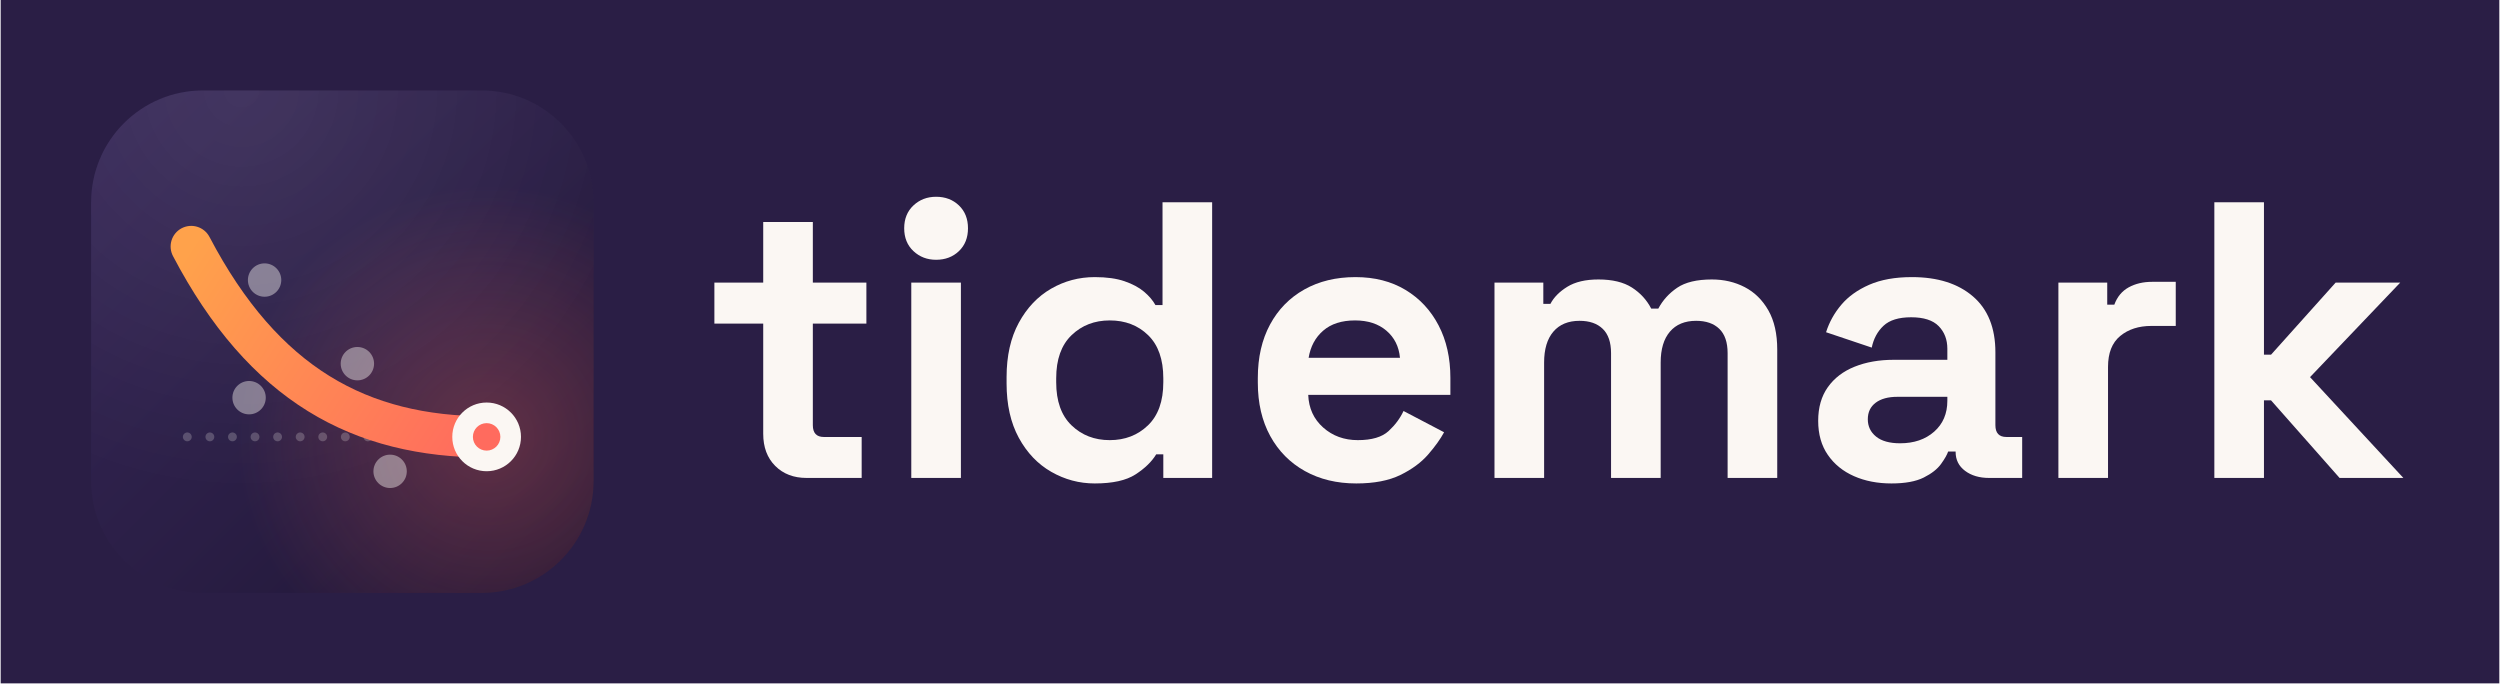
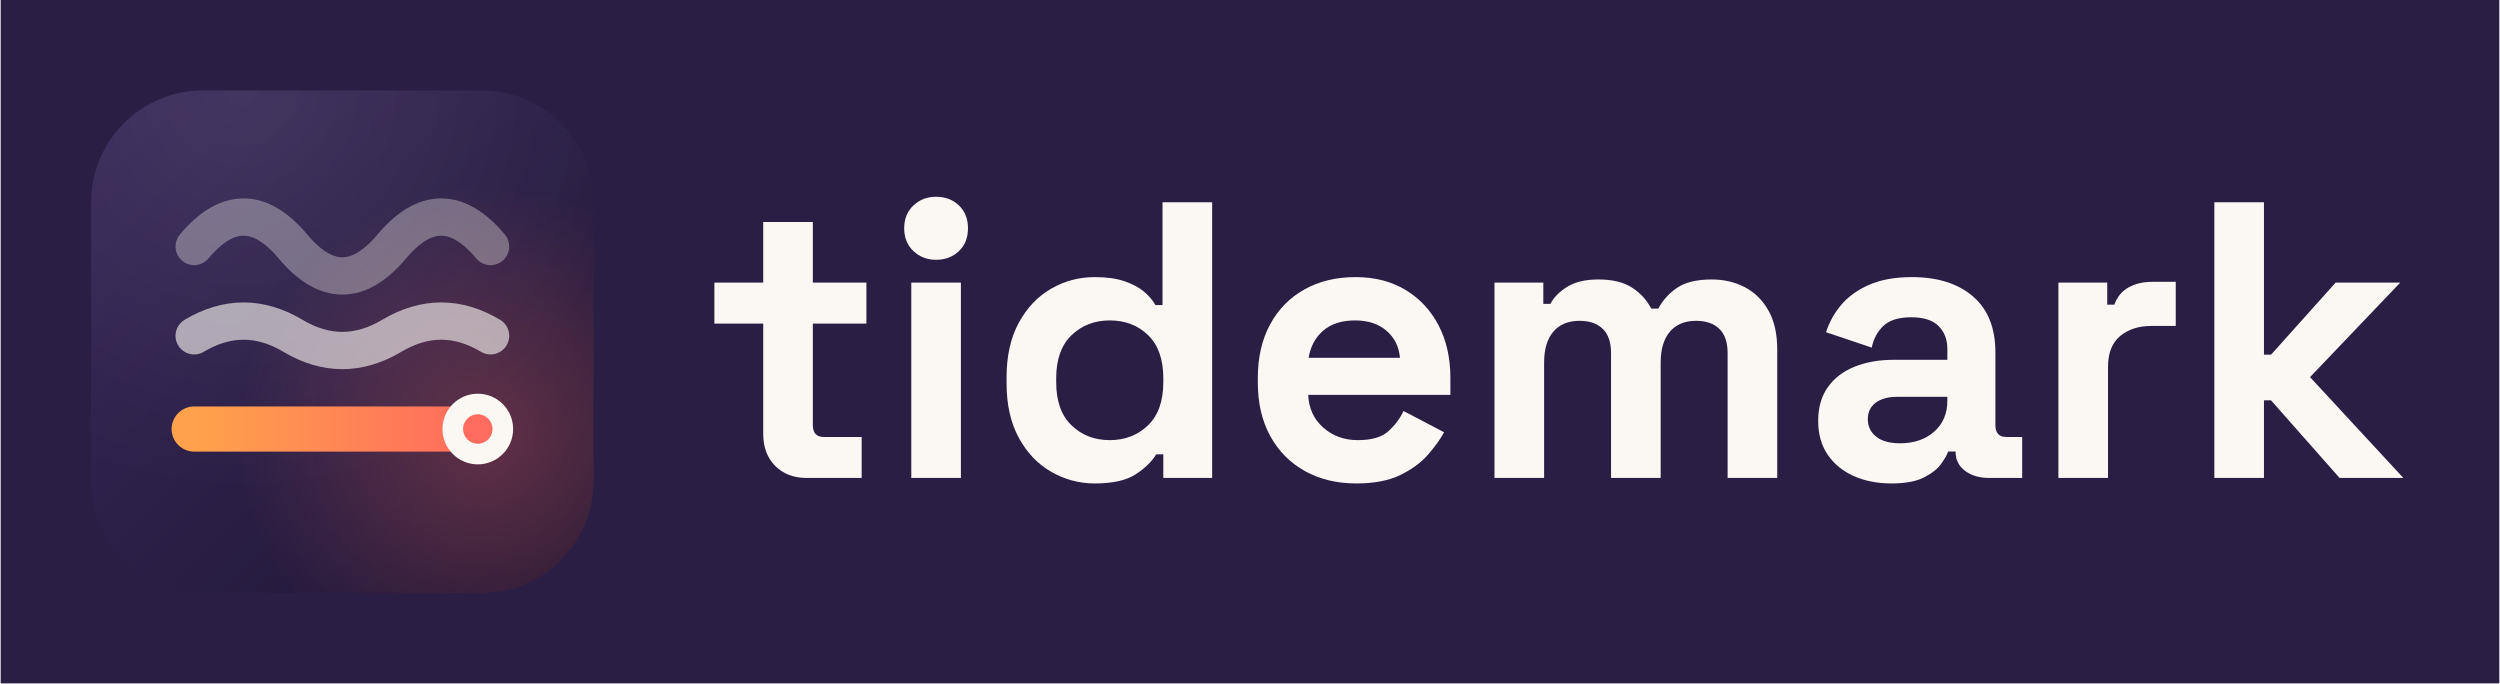
<svg xmlns="http://www.w3.org/2000/svg" width="878" height="240" viewBox="-229.68 -229.68 6345.08 1735.36">
  <defs>
    <linearGradient id="bgf" x1="0" y1="0" x2="1" y2="1">
      <stop offset="0" stop-color="#352657" />
      <stop offset="0.55" stop-color="#2A1E45" />
      <stop offset="1" stop-color="#1E1533" />
    </linearGradient>
    <radialGradient id="warmf" cx="0.79" cy="0.69" r="0.5">
      <stop offset="0" stop-color="#FF6B5E" stop-opacity="0.28" />
      <stop offset="1" stop-color="#FF6B5E" stop-opacity="0" />
    </radialGradient>
    <radialGradient id="sheenf" cx="0.3" cy="0" r="0.8">
      <stop offset="0" stop-color="#FFFFFF" stop-opacity="0.08" />
      <stop offset="1" stop-color="#FFFFFF" stop-opacity="0" />
    </radialGradient>
-     <linearGradient id="trf" gradientUnits="userSpaceOnUse" x1="204" y1="318" x2="806" y2="706">
+     <linearGradient id="trf" gradientUnits="userSpaceOnUse" x1="210" y1="690" x2="788" y2="690">
      <stop offset="0" stop-color="#FFA24B" />
      <stop offset="1" stop-color="#FF6B5E" />
    </linearGradient>
  </defs>
  <rect x="-229.68" y="-229.68" width="6345.08" height="1735.36" fill="#2A1E45" />
  <g transform="scale(1.246094)">
    <rect width="1024" height="1024" rx="228" fill="url(#bgf)" />
    <rect width="1024" height="1024" rx="228" fill="url(#warmf)" />
    <rect width="1024" height="1024" rx="228" fill="url(#sheenf)" />
-     <path d="M196 706 H828" stroke="#FBF7F3" stroke-opacity="0.22" stroke-width="18" stroke-linecap="round" stroke-dasharray="0 46" />
-     <circle cx="353.5" cy="386.4" r="34" fill="#FBF7F3" opacity="0.42" />
-     <circle cx="321.9" cy="626.1" r="34" fill="#FBF7F3" opacity="0.42" />
-     <circle cx="542.6" cy="556.8" r="34" fill="#FBF7F3" opacity="0.42" />
-     <circle cx="609.3" cy="776.2" r="34" fill="#FBF7F3" opacity="0.42" />
-     <path d="M204 318 C352 600 548 706 806 706" fill="none" stroke="url(#trf)" stroke-width="84" stroke-linecap="round" />
-     <circle cx="806" cy="706" r="70" fill="#FBF7F3" />
-     <circle cx="806" cy="706" r="28" fill="#FF6B5E" />
+     <path d="M210 318 Q 310.7 198 411.3 318 T 612.7 318 T 814.0 318" fill="none" stroke="#FBF7F3" stroke-opacity="0.34" stroke-width="76" stroke-linecap="round" />
+     <path d="M210 500 Q 310.7 440 411.3 500 T 612.7 500 T 814.0 500" fill="none" stroke="#FBF7F3" stroke-opacity="0.62" stroke-width="76" stroke-linecap="round" />
+     <path d="M210 690 H760" stroke="url(#trf)" stroke-width="92" stroke-linecap="round" />
+     <circle cx="788" cy="690" r="72" fill="#FBF7F3" />
+     <circle cx="788" cy="690" r="30" fill="#FF6B5E" />
  </g>
  <g transform="translate(1556.72 0)">
    <path transform="translate(0 984) scale(1 -1)" d="M260 0Q211 0 180.5 30.5Q150 61 150 112V392H26V496H150V650H276V496H412V392H276V134Q276 104 304 104H400V0Z" fill="#FBF7F3" />
    <path transform="translate(456 984) scale(1 -1)" d="M70 0V496H196V0ZM133 554Q99 554 75.5 576.0Q52 598 52 634Q52 670 75.5 692.0Q99 714 133 714Q168 714 191.0 692.0Q214 670 214 634Q214 598 191.0 576.0Q168 554 133 554Z" fill="#FBF7F3" />
    <path transform="translate(722 984) scale(1 -1)" d="M270 -14Q211 -14 159.5 15.5Q108 45 77.0 102.0Q46 159 46 240V256Q46 337 77.0 394.0Q108 451 159.0 480.5Q210 510 270 510Q315 510 345.5 499.5Q376 489 395.0 473.0Q414 457 424 439H442V700H568V0H444V60H426Q409 32 373.5 9.0Q338 -14 270 -14ZM308 96Q366 96 405.0 133.5Q444 171 444 243V253Q444 325 405.5 362.5Q367 400 308 400Q250 400 211.0 362.5Q172 325 172 253V243Q172 171 211.0 133.5Q250 96 308 96Z" fill="#FBF7F3" />
    <path transform="translate(1360 984) scale(1 -1)" d="M296 -14Q222 -14 165.5 17.5Q109 49 77.5 106.5Q46 164 46 242V254Q46 332 77.0 389.5Q108 447 164.0 478.5Q220 510 294 510Q367 510 421.0 477.5Q475 445 505.0 387.5Q535 330 535 254V211H174Q176 160 212.0 128.0Q248 96 300 96Q353 96 378.0 119.0Q403 142 416 170L519 116Q505 90 478.5 59.5Q452 29 408.0 7.5Q364 -14 296 -14ZM175 305H407Q403 348 372.5 374.0Q342 400 293 400Q242 400 212.0 374.0Q182 348 175 305Z" fill="#FBF7F3" />
    <path transform="translate(1937 984) scale(1 -1)" d="M70 0V496H194V442H212Q225 467 255.0 485.5Q285 504 334 504Q387 504 419.0 483.5Q451 463 468 430H486Q503 462 534.0 483.0Q565 504 622 504Q668 504 705.5 484.5Q743 465 765.5 425.5Q788 386 788 326V0H662V317Q662 358 641.0 378.5Q620 399 582 399Q539 399 515.5 371.5Q492 344 492 293V0H366V317Q366 358 345.0 378.5Q324 399 286 399Q243 399 219.5 371.5Q196 344 196 293V0Z" fill="#FBF7F3" />
    <path transform="translate(2791 984) scale(1 -1)" d="M224 -14Q171 -14 129.0 4.5Q87 23 62.5 58.5Q38 94 38 145Q38 196 62.5 230.5Q87 265 130.5 282.5Q174 300 230 300H366V328Q366 363 344.0 385.5Q322 408 274 408Q227 408 204.0 386.5Q181 365 174 331L58 370Q70 408 96.5 439.5Q123 471 167.5 490.5Q212 510 276 510Q374 510 431.0 461.0Q488 412 488 319V134Q488 104 516 104H556V0H472Q435 0 411.0 18.0Q387 36 387 66V67H368Q364 55 350.0 35.5Q336 16 306.0 1.0Q276 -14 224 -14ZM246 88Q299 88 332.5 117.5Q366 147 366 196V206H239Q204 206 184.0 191.0Q164 176 164 149Q164 122 185.0 105.0Q206 88 246 88Z" fill="#FBF7F3" />
    <path transform="translate(3369 984) scale(1 -1)" d="M70 0V496H194V440H212Q223 470 248.5 484.0Q274 498 308 498H368V386H306Q258 386 227.0 360.5Q196 335 196 282V0Z" fill="#FBF7F3" />
    <path transform="translate(3765 984) scale(1 -1)" d="M70 0V700H196V313H214L378 496H542L313 256L550 0H388L214 197H196V0Z" fill="#FBF7F3" />
  </g>
</svg>
